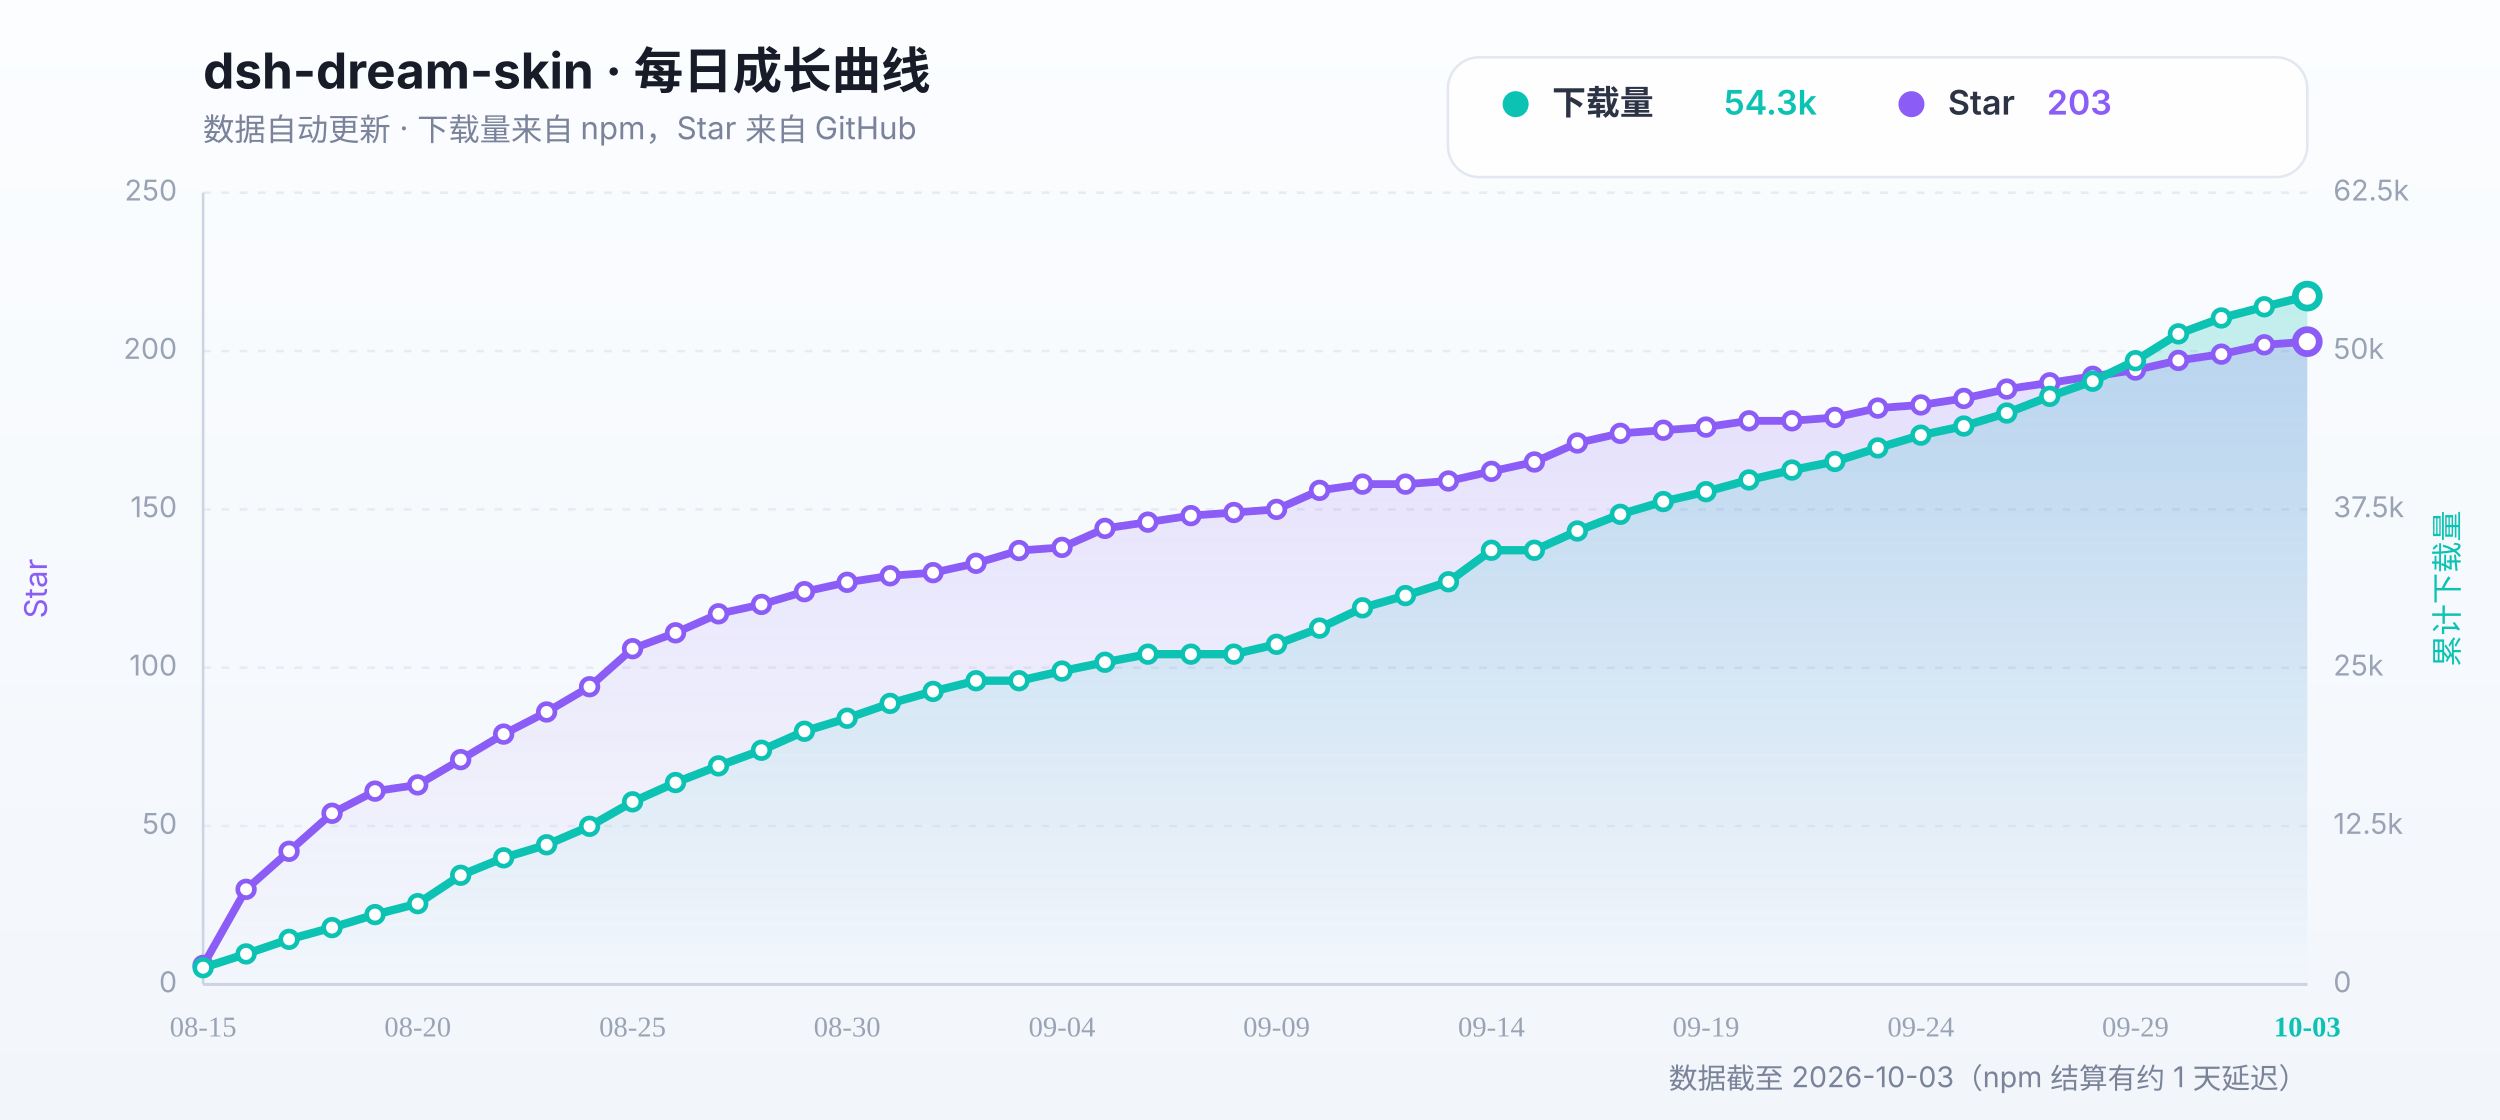
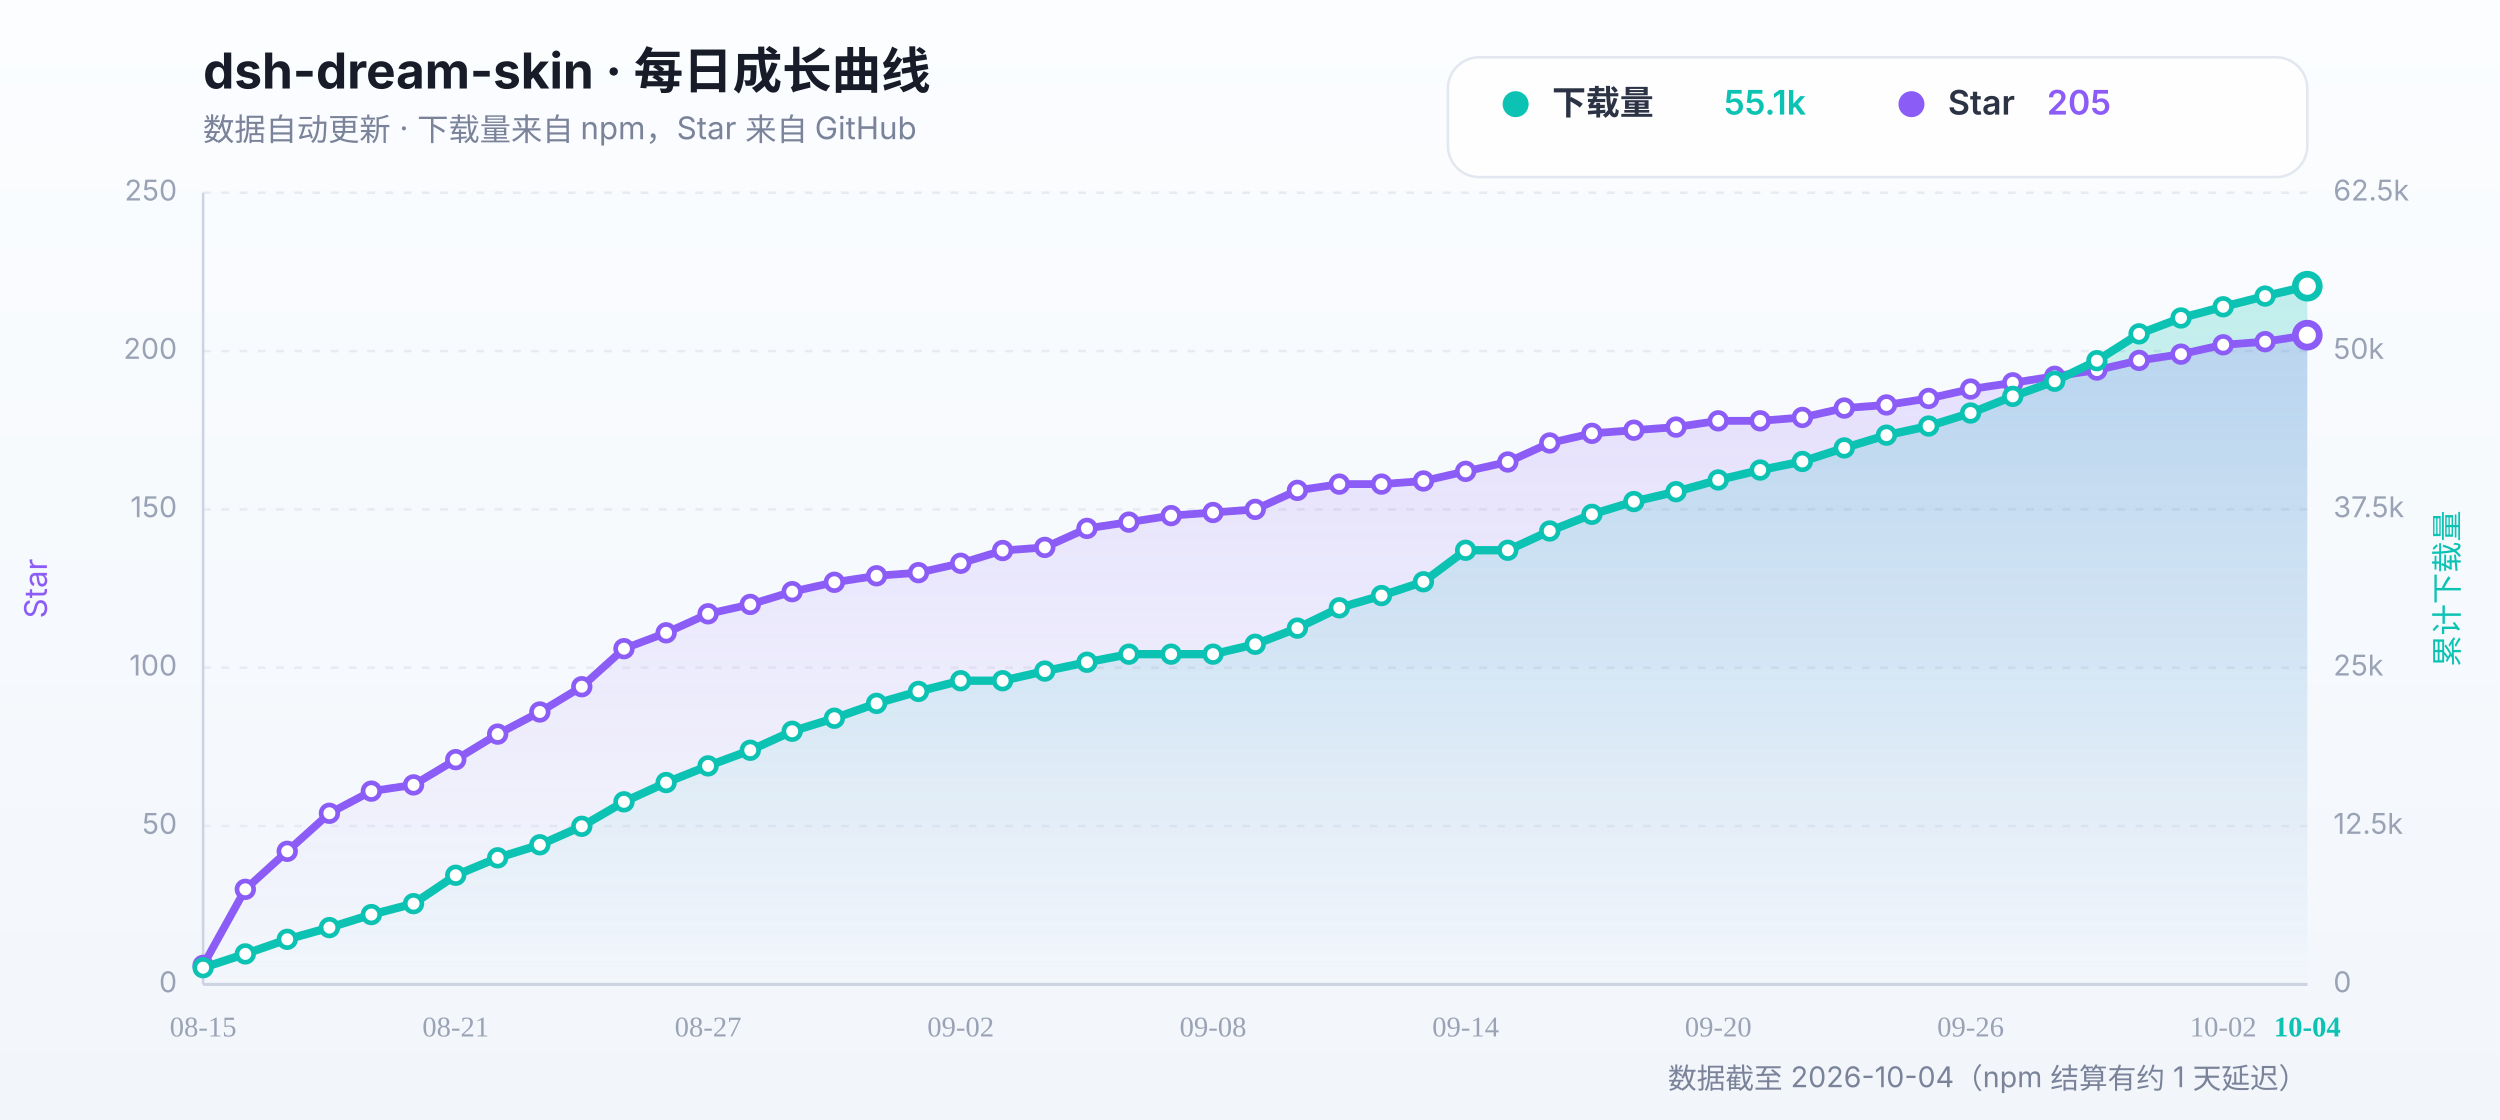
<svg xmlns="http://www.w3.org/2000/svg" width="960" height="430" viewBox="0 0 960 430" role="img" aria-label="dsh-dream-skin 每日 Star 与累计下载量双轴折线图">
  <defs>
    <linearGradient id="gradDl" x1="0" y1="0" x2="0" y2="1">
      <stop offset="0%" stop-color="#0cc2b3" stop-opacity="0.24" />
      <stop offset="100%" stop-color="#0cc2b3" stop-opacity="0" />
    </linearGradient>
    <linearGradient id="gradSt" x1="0" y1="0" x2="0" y2="1">
      <stop offset="0%" stop-color="#8b5cf6" stop-opacity="0.18" />
      <stop offset="100%" stop-color="#8b5cf6" stop-opacity="0" />
    </linearGradient>
    <linearGradient id="bgGrad" x1="0" y1="0" x2="0" y2="1">
      <stop offset="0%" stop-color="#fbfdff" />
      <stop offset="100%" stop-color="#f2f6fb" />
    </linearGradient>
  </defs>
  <rect width="960" height="430" fill="url(#bgGrad)" />
  <g font-family="system-ui,-apple-system,'Segoe UI',sans-serif">
    <text x="18" y="226" font-size="12" fill="#8b5cf6" transform="rotate(-90 18 226)" text-anchor="middle">Star</text>
    <text x="944" y="226" font-size="12" fill="#0cc2b3" transform="rotate(-90 944 226)" text-anchor="middle">累计下载量</text>
  </g>
  <text x="78" y="34" font-size="19" font-weight="700" fill="#171c28" font-family="system-ui,-apple-system,'Segoe UI',sans-serif">dsh-dream-skin · 每日成长曲线</text>
  <text x="78" y="54" font-size="12" fill="#7a8399" font-family="system-ui,-apple-system,'Segoe UI',sans-serif">数据自动更新 · 下载量来自 npm，Star 来自 GitHub</text>
  <g font-family="system-ui,-apple-system,'Segoe UI',sans-serif">
    <rect x="556" y="22" width="330" height="46" rx="12" fill="#ffffff" fill-opacity="0.72" stroke="#e3e8f0" stroke-width="1" />
    <circle cx="582" cy="40" r="5" fill="#0cc2b3" />
    <text x="596" y="44" font-size="13" font-weight="600" fill="#2c3344">下载量</text>
-     <text x="662" y="44" font-size="13" font-weight="600" fill="#0cc2b3">54.3k</text>
+     <text x="662" y="44" font-size="13" font-weight="600" fill="#0cc2b3">55.1k</text>
    <circle cx="734" cy="40" r="5" fill="#8b5cf6" />
    <text x="748" y="44" font-size="13" font-weight="600" fill="#2c3344">Star</text>
-     <text x="786" y="44" font-size="13" font-weight="600" fill="#8b5cf6">203</text>
+     <text x="786" y="44" font-size="13" font-weight="600" fill="#8b5cf6">205</text>
  </g>
  <line x1="78" y1="378.0" x2="886" y2="378.0" stroke="#d3d9e8" stroke-width="1.2" />
  <line x1="78" y1="317.2" x2="886" y2="317.2" stroke="#e8ebf2" stroke-width="1" stroke-dasharray="3 4" />
  <line x1="78" y1="256.4" x2="886" y2="256.4" stroke="#e8ebf2" stroke-width="1" stroke-dasharray="3 4" />
  <line x1="78" y1="195.6" x2="886" y2="195.6" stroke="#e8ebf2" stroke-width="1" stroke-dasharray="3 4" />
  <line x1="78" y1="134.8" x2="886" y2="134.8" stroke="#e8ebf2" stroke-width="1" stroke-dasharray="3 4" />
  <line x1="78" y1="74.0" x2="886" y2="74.0" stroke="#e8ebf2" stroke-width="1" stroke-dasharray="3 4" />
  <g font-family="system-ui,-apple-system,'Segoe UI',sans-serif">
    <text x="68" y="381.0" text-anchor="end" font-size="11" fill="#9aa3b5">0</text>
    <text x="68" y="320.2" text-anchor="end" font-size="11" fill="#9aa3b5">50</text>
    <text x="68" y="259.4" text-anchor="end" font-size="11" fill="#9aa3b5">100</text>
    <text x="68" y="198.6" text-anchor="end" font-size="11" fill="#9aa3b5">150</text>
    <text x="68" y="137.8" text-anchor="end" font-size="11" fill="#9aa3b5">200</text>
    <text x="68" y="77.0" text-anchor="end" font-size="11" fill="#9aa3b5">250</text>
    <text x="896" y="381.0" text-anchor="start" font-size="11" fill="#9aa3b5">0</text>
    <text x="896" y="320.2" text-anchor="start" font-size="11" fill="#9aa3b5">12.5k</text>
    <text x="896" y="259.4" text-anchor="start" font-size="11" fill="#9aa3b5">25k</text>
    <text x="896" y="198.6" text-anchor="start" font-size="11" fill="#9aa3b5">37.5k</text>
    <text x="896" y="137.8" text-anchor="start" font-size="11" fill="#9aa3b5">50k</text>
    <text x="896" y="77.0" text-anchor="start" font-size="11" fill="#9aa3b5">62.5k</text>
  </g>
  <line x1="78" y1="74" x2="78" y2="378" stroke="#cdd3e2" stroke-width="1" />
  <line x1="78" y1="378" x2="886" y2="378" stroke="#cdd3e2" stroke-width="1" />
-   <path d="M 78.0 378.0 L 78.0 371.6 L 94.5 366.3 L 111.0 360.7 L 127.5 356.2 L 144.0 351.2 L 160.4 347.0 L 176.9 336.1 L 193.4 329.4 L 209.9 324.4 L 226.4 317.3 L 242.9 307.9 L 259.4 300.5 L 275.9 294.1 L 292.4 288.1 L 308.9 280.8 L 325.3 275.8 L 341.8 270.1 L 358.3 265.5 L 374.8 261.4 L 391.3 261.4 L 407.8 257.7 L 424.3 254.3 L 440.8 251.2 L 457.3 251.2 L 473.8 251.2 L 490.2 247.4 L 506.7 241.2 L 523.2 233.4 L 539.7 228.7 L 556.2 223.4 L 572.7 211.3 L 589.2 211.3 L 605.7 203.9 L 622.2 197.5 L 638.7 192.6 L 655.1 188.8 L 671.6 184.3 L 688.1 180.5 L 704.6 177.2 L 721.1 172.0 L 737.6 167.1 L 754.1 163.6 L 770.6 158.6 L 787.1 152.2 L 803.6 146.4 L 820.0 138.5 L 836.5 128.2 L 853.0 122.1 L 869.5 117.8 L 886.0 113.7 L 886.0 378.0 Z" fill="url(#gradDl)" stroke="none" />
-   <path d="M 78.0 378.0 L 78.0 370.7 L 94.5 341.5 L 111.0 326.9 L 127.5 312.3 L 144.0 303.8 L 160.4 301.4 L 176.9 291.7 L 193.4 281.9 L 209.9 273.4 L 226.4 263.7 L 242.9 249.1 L 259.4 243.0 L 275.9 235.7 L 292.4 232.1 L 308.9 227.2 L 325.3 223.6 L 341.8 221.1 L 358.3 219.9 L 374.8 216.3 L 391.3 211.4 L 407.8 210.2 L 424.3 202.9 L 440.8 200.5 L 457.3 198.0 L 473.8 196.8 L 490.2 195.6 L 506.7 188.3 L 523.2 185.9 L 539.7 185.9 L 556.2 184.7 L 572.7 181.0 L 589.2 177.4 L 605.7 170.1 L 622.2 166.4 L 638.7 165.2 L 655.1 164.0 L 671.6 161.6 L 688.1 161.6 L 704.6 160.3 L 721.1 156.7 L 737.6 155.5 L 754.1 153.0 L 770.6 149.4 L 787.1 147.0 L 803.6 144.5 L 820.0 142.1 L 836.5 138.4 L 853.0 136.0 L 869.5 132.4 L 886.0 131.2 L 886.0 378.0 Z" fill="url(#gradSt)" stroke="none" />
-   <polyline points="78.0,370.7 94.5,341.5 111.0,326.9 127.5,312.3 144.0,303.8 160.4,301.4 176.9,291.7 193.4,281.9 209.9,273.4 226.4,263.7 242.9,249.1 259.4,243.0 275.9,235.7 292.4,232.1 308.9,227.2 325.3,223.6 341.8,221.1 358.3,219.9 374.8,216.3 391.3,211.4 407.8,210.2 424.3,202.9 440.8,200.5 457.3,198.0 473.8,196.8 490.2,195.6 506.7,188.3 523.2,185.9 539.7,185.9 556.2,184.7 572.7,181.0 589.2,177.4 605.7,170.1 622.2,166.4 638.7,165.2 655.1,164.0 671.6,161.6 688.1,161.6 704.6,160.3 721.1,156.7 737.6,155.5 754.1,153.0 770.6,149.4 787.1,147.0 803.6,144.5 820.0,142.1 836.5,138.4 853.0,136.0 869.5,132.4 886.0,131.2" fill="none" stroke="#8b5cf6" stroke-width="3" stroke-linecap="round" stroke-linejoin="round" />
+   <path d="M 78.0 378.0 L 78.0 371.6 L 94.2 366.3 L 110.3 360.7 L 126.5 356.2 L 142.6 351.2 L 158.8 347.0 L 175.0 336.1 L 191.1 329.4 L 207.3 324.4 L 223.4 317.3 L 239.6 307.9 L 255.8 300.5 L 271.9 294.1 L 288.1 288.1 L 304.2 280.8 L 320.4 275.8 L 336.6 270.1 L 352.7 265.5 L 368.9 261.4 L 385.0 261.4 L 401.2 257.7 L 417.4 254.3 L 433.5 251.2 L 449.7 251.2 L 465.8 251.2 L 482.0 247.4 L 498.2 241.2 L 514.3 233.4 L 530.5 228.7 L 546.6 223.4 L 562.8 211.3 L 579.0 211.3 L 595.1 203.9 L 611.3 197.5 L 627.4 192.6 L 643.6 188.8 L 659.8 184.3 L 675.9 180.5 L 692.1 177.2 L 708.2 172.0 L 724.4 167.1 L 740.6 163.6 L 756.7 158.6 L 772.9 152.2 L 789.0 146.4 L 805.2 138.5 L 821.4 128.2 L 837.5 122.1 L 853.7 117.8 L 869.8 113.7 L 886.0 109.9 L 886.0 378.0 Z" fill="url(#gradDl)" stroke="none" />
+   <path d="M 78.0 378.0 L 78.0 370.7 L 94.2 341.5 L 110.3 326.9 L 126.5 312.3 L 142.6 303.8 L 158.8 301.4 L 175.0 291.7 L 191.1 281.9 L 207.3 273.4 L 223.4 263.7 L 239.6 249.1 L 255.8 243.0 L 271.9 235.7 L 288.1 232.1 L 304.2 227.2 L 320.4 223.6 L 336.6 221.1 L 352.7 219.9 L 368.9 216.3 L 385.0 211.4 L 401.2 210.2 L 417.4 202.9 L 433.5 200.5 L 449.7 198.0 L 465.8 196.8 L 482.0 195.6 L 498.2 188.3 L 514.3 185.9 L 530.5 185.9 L 546.6 184.7 L 562.8 181.0 L 579.0 177.4 L 595.1 170.1 L 611.3 166.4 L 627.4 165.2 L 643.6 164.0 L 659.8 161.6 L 675.9 161.6 L 692.1 160.3 L 708.2 156.7 L 724.4 155.5 L 740.6 153.0 L 756.7 149.4 L 772.9 147.0 L 789.0 144.5 L 805.2 142.1 L 821.4 138.4 L 837.5 136.0 L 853.7 132.4 L 869.8 131.2 L 886.0 128.7 L 886.0 378.0 Z" fill="url(#gradSt)" stroke="none" />
+   <polyline points="78.0,370.7 94.2,341.5 110.3,326.9 126.5,312.3 142.6,303.8 158.8,301.4 175.0,291.7 191.1,281.9 207.3,273.4 223.4,263.7 239.6,249.1 255.8,243.0 271.9,235.7 288.1,232.1 304.2,227.2 320.4,223.6 336.6,221.1 352.7,219.9 368.9,216.3 385.0,211.4 401.2,210.2 417.4,202.9 433.5,200.5 449.7,198.0 465.8,196.8 482.0,195.6 498.2,188.3 514.3,185.9 530.5,185.9 546.6,184.7 562.8,181.0 579.0,177.4 595.1,170.1 611.3,166.4 627.4,165.2 643.6,164.0 659.8,161.6 675.9,161.6 692.1,160.3 708.2,156.7 724.4,155.5 740.6,153.0 756.7,149.4 772.9,147.0 789.0,144.5 805.2,142.1 821.4,138.4 837.5,136.0 853.7,132.4 869.8,131.2 886.0,128.7" fill="none" stroke="#8b5cf6" stroke-width="3" stroke-linecap="round" stroke-linejoin="round" />
  <circle cx="78.0" cy="370.7" r="3.2" fill="#ffffff" stroke="#8b5cf6" stroke-width="1.8" />
-   <circle cx="94.5" cy="341.5" r="3.2" fill="#ffffff" stroke="#8b5cf6" stroke-width="1.8" />
-   <circle cx="111.0" cy="326.9" r="3.2" fill="#ffffff" stroke="#8b5cf6" stroke-width="1.8" />
-   <circle cx="127.5" cy="312.3" r="3.2" fill="#ffffff" stroke="#8b5cf6" stroke-width="1.8" />
-   <circle cx="144.0" cy="303.8" r="3.2" fill="#ffffff" stroke="#8b5cf6" stroke-width="1.8" />
-   <circle cx="160.4" cy="301.4" r="3.2" fill="#ffffff" stroke="#8b5cf6" stroke-width="1.8" />
-   <circle cx="176.9" cy="291.7" r="3.2" fill="#ffffff" stroke="#8b5cf6" stroke-width="1.8" />
-   <circle cx="193.4" cy="281.9" r="3.2" fill="#ffffff" stroke="#8b5cf6" stroke-width="1.8" />
-   <circle cx="209.9" cy="273.4" r="3.2" fill="#ffffff" stroke="#8b5cf6" stroke-width="1.8" />
-   <circle cx="226.4" cy="263.7" r="3.2" fill="#ffffff" stroke="#8b5cf6" stroke-width="1.8" />
-   <circle cx="242.9" cy="249.1" r="3.2" fill="#ffffff" stroke="#8b5cf6" stroke-width="1.8" />
-   <circle cx="259.4" cy="243.0" r="3.2" fill="#ffffff" stroke="#8b5cf6" stroke-width="1.8" />
-   <circle cx="275.9" cy="235.7" r="3.2" fill="#ffffff" stroke="#8b5cf6" stroke-width="1.8" />
-   <circle cx="292.4" cy="232.1" r="3.2" fill="#ffffff" stroke="#8b5cf6" stroke-width="1.8" />
-   <circle cx="308.9" cy="227.2" r="3.2" fill="#ffffff" stroke="#8b5cf6" stroke-width="1.8" />
-   <circle cx="325.3" cy="223.6" r="3.2" fill="#ffffff" stroke="#8b5cf6" stroke-width="1.8" />
-   <circle cx="341.8" cy="221.1" r="3.2" fill="#ffffff" stroke="#8b5cf6" stroke-width="1.8" />
-   <circle cx="358.3" cy="219.9" r="3.2" fill="#ffffff" stroke="#8b5cf6" stroke-width="1.8" />
-   <circle cx="374.8" cy="216.3" r="3.2" fill="#ffffff" stroke="#8b5cf6" stroke-width="1.8" />
-   <circle cx="391.3" cy="211.4" r="3.2" fill="#ffffff" stroke="#8b5cf6" stroke-width="1.8" />
-   <circle cx="407.8" cy="210.2" r="3.2" fill="#ffffff" stroke="#8b5cf6" stroke-width="1.8" />
-   <circle cx="424.3" cy="202.9" r="3.2" fill="#ffffff" stroke="#8b5cf6" stroke-width="1.8" />
-   <circle cx="440.8" cy="200.5" r="3.2" fill="#ffffff" stroke="#8b5cf6" stroke-width="1.8" />
-   <circle cx="457.3" cy="198.0" r="3.2" fill="#ffffff" stroke="#8b5cf6" stroke-width="1.8" />
-   <circle cx="473.8" cy="196.8" r="3.2" fill="#ffffff" stroke="#8b5cf6" stroke-width="1.8" />
-   <circle cx="490.2" cy="195.6" r="3.2" fill="#ffffff" stroke="#8b5cf6" stroke-width="1.8" />
-   <circle cx="506.7" cy="188.3" r="3.2" fill="#ffffff" stroke="#8b5cf6" stroke-width="1.8" />
-   <circle cx="523.2" cy="185.9" r="3.2" fill="#ffffff" stroke="#8b5cf6" stroke-width="1.8" />
-   <circle cx="539.7" cy="185.9" r="3.2" fill="#ffffff" stroke="#8b5cf6" stroke-width="1.8" />
-   <circle cx="556.2" cy="184.7" r="3.2" fill="#ffffff" stroke="#8b5cf6" stroke-width="1.8" />
-   <circle cx="572.7" cy="181.0" r="3.2" fill="#ffffff" stroke="#8b5cf6" stroke-width="1.8" />
-   <circle cx="589.2" cy="177.4" r="3.2" fill="#ffffff" stroke="#8b5cf6" stroke-width="1.8" />
-   <circle cx="605.7" cy="170.1" r="3.2" fill="#ffffff" stroke="#8b5cf6" stroke-width="1.8" />
-   <circle cx="622.2" cy="166.4" r="3.2" fill="#ffffff" stroke="#8b5cf6" stroke-width="1.8" />
-   <circle cx="638.7" cy="165.2" r="3.2" fill="#ffffff" stroke="#8b5cf6" stroke-width="1.8" />
-   <circle cx="655.1" cy="164.0" r="3.2" fill="#ffffff" stroke="#8b5cf6" stroke-width="1.8" />
-   <circle cx="671.6" cy="161.6" r="3.2" fill="#ffffff" stroke="#8b5cf6" stroke-width="1.8" />
-   <circle cx="688.1" cy="161.6" r="3.2" fill="#ffffff" stroke="#8b5cf6" stroke-width="1.8" />
-   <circle cx="704.6" cy="160.3" r="3.2" fill="#ffffff" stroke="#8b5cf6" stroke-width="1.8" />
-   <circle cx="721.1" cy="156.7" r="3.2" fill="#ffffff" stroke="#8b5cf6" stroke-width="1.8" />
-   <circle cx="737.6" cy="155.5" r="3.2" fill="#ffffff" stroke="#8b5cf6" stroke-width="1.8" />
-   <circle cx="754.1" cy="153.0" r="3.2" fill="#ffffff" stroke="#8b5cf6" stroke-width="1.8" />
-   <circle cx="770.6" cy="149.4" r="3.2" fill="#ffffff" stroke="#8b5cf6" stroke-width="1.8" />
-   <circle cx="787.1" cy="147.0" r="3.2" fill="#ffffff" stroke="#8b5cf6" stroke-width="1.8" />
-   <circle cx="803.6" cy="144.5" r="3.2" fill="#ffffff" stroke="#8b5cf6" stroke-width="1.8" />
-   <circle cx="820.0" cy="142.1" r="3.2" fill="#ffffff" stroke="#8b5cf6" stroke-width="1.8" />
-   <circle cx="836.5" cy="138.4" r="3.2" fill="#ffffff" stroke="#8b5cf6" stroke-width="1.8" />
-   <circle cx="853.0" cy="136.0" r="3.2" fill="#ffffff" stroke="#8b5cf6" stroke-width="1.8" />
-   <circle cx="869.5" cy="132.4" r="3.2" fill="#ffffff" stroke="#8b5cf6" stroke-width="1.8" />
-   <circle cx="886.0" cy="131.2" r="4.6" fill="#ffffff" stroke="#8b5cf6" stroke-width="2.6" />
-   <polyline points="78.0,371.6 94.5,366.3 111.0,360.7 127.5,356.2 144.0,351.2 160.4,347.0 176.9,336.1 193.4,329.4 209.9,324.4 226.4,317.3 242.9,307.9 259.4,300.5 275.9,294.1 292.4,288.1 308.9,280.8 325.3,275.8 341.8,270.1 358.3,265.5 374.8,261.4 391.3,261.4 407.8,257.7 424.3,254.3 440.8,251.2 457.3,251.2 473.8,251.2 490.2,247.4 506.7,241.2 523.2,233.4 539.7,228.7 556.2,223.4 572.7,211.3 589.2,211.3 605.7,203.9 622.2,197.5 638.7,192.6 655.1,188.8 671.6,184.3 688.1,180.5 704.6,177.2 721.1,172.0 737.6,167.1 754.1,163.6 770.6,158.6 787.1,152.2 803.6,146.4 820.0,138.5 836.5,128.2 853.0,122.1 869.5,117.8 886.0,113.7" fill="none" stroke="#0cc2b3" stroke-width="3.2" stroke-linecap="round" stroke-linejoin="round" />
+   <circle cx="94.2" cy="341.5" r="3.2" fill="#ffffff" stroke="#8b5cf6" stroke-width="1.8" />
+   <circle cx="110.3" cy="326.9" r="3.2" fill="#ffffff" stroke="#8b5cf6" stroke-width="1.8" />
+   <circle cx="126.5" cy="312.3" r="3.2" fill="#ffffff" stroke="#8b5cf6" stroke-width="1.8" />
+   <circle cx="142.6" cy="303.8" r="3.2" fill="#ffffff" stroke="#8b5cf6" stroke-width="1.8" />
+   <circle cx="158.8" cy="301.4" r="3.2" fill="#ffffff" stroke="#8b5cf6" stroke-width="1.8" />
+   <circle cx="175.0" cy="291.7" r="3.2" fill="#ffffff" stroke="#8b5cf6" stroke-width="1.8" />
+   <circle cx="191.1" cy="281.9" r="3.2" fill="#ffffff" stroke="#8b5cf6" stroke-width="1.8" />
+   <circle cx="207.3" cy="273.4" r="3.2" fill="#ffffff" stroke="#8b5cf6" stroke-width="1.8" />
+   <circle cx="223.4" cy="263.7" r="3.2" fill="#ffffff" stroke="#8b5cf6" stroke-width="1.8" />
+   <circle cx="239.6" cy="249.1" r="3.2" fill="#ffffff" stroke="#8b5cf6" stroke-width="1.8" />
+   <circle cx="255.8" cy="243.0" r="3.2" fill="#ffffff" stroke="#8b5cf6" stroke-width="1.8" />
+   <circle cx="271.9" cy="235.7" r="3.2" fill="#ffffff" stroke="#8b5cf6" stroke-width="1.8" />
+   <circle cx="288.1" cy="232.1" r="3.2" fill="#ffffff" stroke="#8b5cf6" stroke-width="1.8" />
+   <circle cx="304.2" cy="227.2" r="3.2" fill="#ffffff" stroke="#8b5cf6" stroke-width="1.8" />
+   <circle cx="320.4" cy="223.6" r="3.2" fill="#ffffff" stroke="#8b5cf6" stroke-width="1.8" />
+   <circle cx="336.6" cy="221.1" r="3.2" fill="#ffffff" stroke="#8b5cf6" stroke-width="1.8" />
+   <circle cx="352.7" cy="219.9" r="3.2" fill="#ffffff" stroke="#8b5cf6" stroke-width="1.8" />
+   <circle cx="368.9" cy="216.3" r="3.2" fill="#ffffff" stroke="#8b5cf6" stroke-width="1.8" />
+   <circle cx="385.0" cy="211.4" r="3.2" fill="#ffffff" stroke="#8b5cf6" stroke-width="1.8" />
+   <circle cx="401.2" cy="210.2" r="3.2" fill="#ffffff" stroke="#8b5cf6" stroke-width="1.8" />
+   <circle cx="417.4" cy="202.9" r="3.2" fill="#ffffff" stroke="#8b5cf6" stroke-width="1.8" />
+   <circle cx="433.5" cy="200.5" r="3.2" fill="#ffffff" stroke="#8b5cf6" stroke-width="1.8" />
+   <circle cx="449.7" cy="198.0" r="3.2" fill="#ffffff" stroke="#8b5cf6" stroke-width="1.8" />
+   <circle cx="465.8" cy="196.8" r="3.2" fill="#ffffff" stroke="#8b5cf6" stroke-width="1.8" />
+   <circle cx="482.0" cy="195.6" r="3.2" fill="#ffffff" stroke="#8b5cf6" stroke-width="1.8" />
+   <circle cx="498.2" cy="188.3" r="3.2" fill="#ffffff" stroke="#8b5cf6" stroke-width="1.8" />
+   <circle cx="514.3" cy="185.9" r="3.2" fill="#ffffff" stroke="#8b5cf6" stroke-width="1.8" />
+   <circle cx="530.5" cy="185.9" r="3.2" fill="#ffffff" stroke="#8b5cf6" stroke-width="1.8" />
+   <circle cx="546.6" cy="184.7" r="3.2" fill="#ffffff" stroke="#8b5cf6" stroke-width="1.8" />
+   <circle cx="562.8" cy="181.0" r="3.2" fill="#ffffff" stroke="#8b5cf6" stroke-width="1.8" />
+   <circle cx="579.0" cy="177.4" r="3.2" fill="#ffffff" stroke="#8b5cf6" stroke-width="1.8" />
+   <circle cx="595.1" cy="170.1" r="3.2" fill="#ffffff" stroke="#8b5cf6" stroke-width="1.8" />
+   <circle cx="611.3" cy="166.4" r="3.2" fill="#ffffff" stroke="#8b5cf6" stroke-width="1.8" />
+   <circle cx="627.4" cy="165.2" r="3.2" fill="#ffffff" stroke="#8b5cf6" stroke-width="1.8" />
+   <circle cx="643.6" cy="164.0" r="3.2" fill="#ffffff" stroke="#8b5cf6" stroke-width="1.8" />
+   <circle cx="659.8" cy="161.6" r="3.2" fill="#ffffff" stroke="#8b5cf6" stroke-width="1.8" />
+   <circle cx="675.9" cy="161.6" r="3.2" fill="#ffffff" stroke="#8b5cf6" stroke-width="1.8" />
+   <circle cx="692.1" cy="160.3" r="3.2" fill="#ffffff" stroke="#8b5cf6" stroke-width="1.8" />
+   <circle cx="708.2" cy="156.7" r="3.2" fill="#ffffff" stroke="#8b5cf6" stroke-width="1.8" />
+   <circle cx="724.4" cy="155.5" r="3.2" fill="#ffffff" stroke="#8b5cf6" stroke-width="1.8" />
+   <circle cx="740.6" cy="153.0" r="3.2" fill="#ffffff" stroke="#8b5cf6" stroke-width="1.8" />
+   <circle cx="756.7" cy="149.4" r="3.2" fill="#ffffff" stroke="#8b5cf6" stroke-width="1.8" />
+   <circle cx="772.9" cy="147.0" r="3.2" fill="#ffffff" stroke="#8b5cf6" stroke-width="1.8" />
+   <circle cx="789.0" cy="144.5" r="3.2" fill="#ffffff" stroke="#8b5cf6" stroke-width="1.8" />
+   <circle cx="805.2" cy="142.1" r="3.2" fill="#ffffff" stroke="#8b5cf6" stroke-width="1.8" />
+   <circle cx="821.4" cy="138.4" r="3.2" fill="#ffffff" stroke="#8b5cf6" stroke-width="1.8" />
+   <circle cx="837.5" cy="136.0" r="3.2" fill="#ffffff" stroke="#8b5cf6" stroke-width="1.8" />
+   <circle cx="853.7" cy="132.4" r="3.2" fill="#ffffff" stroke="#8b5cf6" stroke-width="1.8" />
+   <circle cx="869.8" cy="131.2" r="3.2" fill="#ffffff" stroke="#8b5cf6" stroke-width="1.8" />
+   <circle cx="886.0" cy="128.7" r="4.6" fill="#ffffff" stroke="#8b5cf6" stroke-width="2.6" />
+   <polyline points="78.0,371.6 94.2,366.3 110.3,360.7 126.5,356.2 142.6,351.2 158.8,347.0 175.0,336.1 191.1,329.4 207.3,324.4 223.4,317.3 239.6,307.9 255.8,300.5 271.9,294.1 288.1,288.1 304.2,280.8 320.4,275.8 336.6,270.1 352.7,265.5 368.9,261.4 385.0,261.4 401.2,257.7 417.4,254.3 433.5,251.2 449.7,251.2 465.8,251.2 482.0,247.4 498.2,241.2 514.3,233.4 530.5,228.7 546.6,223.4 562.8,211.3 579.0,211.3 595.1,203.9 611.3,197.5 627.4,192.6 643.6,188.8 659.8,184.3 675.9,180.5 692.1,177.2 708.2,172.0 724.4,167.1 740.6,163.6 756.7,158.6 772.9,152.2 789.0,146.4 805.2,138.5 821.4,128.2 837.5,122.1 853.7,117.8 869.8,113.7 886.0,109.9" fill="none" stroke="#0cc2b3" stroke-width="3.2" stroke-linecap="round" stroke-linejoin="round" />
  <circle cx="78.0" cy="371.6" r="3.2" fill="#ffffff" stroke="#0cc2b3" stroke-width="1.8" />
-   <circle cx="94.5" cy="366.3" r="3.2" fill="#ffffff" stroke="#0cc2b3" stroke-width="1.8" />
-   <circle cx="111.0" cy="360.7" r="3.2" fill="#ffffff" stroke="#0cc2b3" stroke-width="1.8" />
-   <circle cx="127.5" cy="356.2" r="3.2" fill="#ffffff" stroke="#0cc2b3" stroke-width="1.8" />
-   <circle cx="144.0" cy="351.2" r="3.2" fill="#ffffff" stroke="#0cc2b3" stroke-width="1.8" />
-   <circle cx="160.4" cy="347.0" r="3.2" fill="#ffffff" stroke="#0cc2b3" stroke-width="1.8" />
-   <circle cx="176.9" cy="336.1" r="3.2" fill="#ffffff" stroke="#0cc2b3" stroke-width="1.8" />
-   <circle cx="193.4" cy="329.4" r="3.2" fill="#ffffff" stroke="#0cc2b3" stroke-width="1.8" />
-   <circle cx="209.9" cy="324.4" r="3.2" fill="#ffffff" stroke="#0cc2b3" stroke-width="1.8" />
-   <circle cx="226.4" cy="317.3" r="3.2" fill="#ffffff" stroke="#0cc2b3" stroke-width="1.8" />
-   <circle cx="242.9" cy="307.9" r="3.2" fill="#ffffff" stroke="#0cc2b3" stroke-width="1.8" />
-   <circle cx="259.4" cy="300.5" r="3.2" fill="#ffffff" stroke="#0cc2b3" stroke-width="1.8" />
-   <circle cx="275.9" cy="294.1" r="3.2" fill="#ffffff" stroke="#0cc2b3" stroke-width="1.8" />
-   <circle cx="292.4" cy="288.1" r="3.2" fill="#ffffff" stroke="#0cc2b3" stroke-width="1.8" />
-   <circle cx="308.9" cy="280.8" r="3.2" fill="#ffffff" stroke="#0cc2b3" stroke-width="1.8" />
-   <circle cx="325.3" cy="275.8" r="3.2" fill="#ffffff" stroke="#0cc2b3" stroke-width="1.8" />
-   <circle cx="341.8" cy="270.1" r="3.2" fill="#ffffff" stroke="#0cc2b3" stroke-width="1.8" />
-   <circle cx="358.3" cy="265.5" r="3.2" fill="#ffffff" stroke="#0cc2b3" stroke-width="1.8" />
-   <circle cx="374.8" cy="261.4" r="3.2" fill="#ffffff" stroke="#0cc2b3" stroke-width="1.8" />
-   <circle cx="391.3" cy="261.4" r="3.2" fill="#ffffff" stroke="#0cc2b3" stroke-width="1.8" />
-   <circle cx="407.8" cy="257.7" r="3.2" fill="#ffffff" stroke="#0cc2b3" stroke-width="1.8" />
-   <circle cx="424.3" cy="254.3" r="3.2" fill="#ffffff" stroke="#0cc2b3" stroke-width="1.8" />
-   <circle cx="440.8" cy="251.2" r="3.2" fill="#ffffff" stroke="#0cc2b3" stroke-width="1.8" />
-   <circle cx="457.3" cy="251.2" r="3.2" fill="#ffffff" stroke="#0cc2b3" stroke-width="1.8" />
-   <circle cx="473.8" cy="251.2" r="3.2" fill="#ffffff" stroke="#0cc2b3" stroke-width="1.8" />
-   <circle cx="490.2" cy="247.4" r="3.2" fill="#ffffff" stroke="#0cc2b3" stroke-width="1.8" />
-   <circle cx="506.7" cy="241.2" r="3.2" fill="#ffffff" stroke="#0cc2b3" stroke-width="1.8" />
-   <circle cx="523.2" cy="233.4" r="3.2" fill="#ffffff" stroke="#0cc2b3" stroke-width="1.8" />
-   <circle cx="539.7" cy="228.7" r="3.2" fill="#ffffff" stroke="#0cc2b3" stroke-width="1.8" />
-   <circle cx="556.2" cy="223.4" r="3.2" fill="#ffffff" stroke="#0cc2b3" stroke-width="1.8" />
-   <circle cx="572.7" cy="211.3" r="3.2" fill="#ffffff" stroke="#0cc2b3" stroke-width="1.8" />
-   <circle cx="589.2" cy="211.3" r="3.2" fill="#ffffff" stroke="#0cc2b3" stroke-width="1.8" />
-   <circle cx="605.7" cy="203.9" r="3.2" fill="#ffffff" stroke="#0cc2b3" stroke-width="1.8" />
-   <circle cx="622.2" cy="197.5" r="3.2" fill="#ffffff" stroke="#0cc2b3" stroke-width="1.8" />
-   <circle cx="638.7" cy="192.6" r="3.2" fill="#ffffff" stroke="#0cc2b3" stroke-width="1.8" />
-   <circle cx="655.1" cy="188.8" r="3.2" fill="#ffffff" stroke="#0cc2b3" stroke-width="1.8" />
-   <circle cx="671.6" cy="184.3" r="3.2" fill="#ffffff" stroke="#0cc2b3" stroke-width="1.8" />
-   <circle cx="688.1" cy="180.5" r="3.2" fill="#ffffff" stroke="#0cc2b3" stroke-width="1.8" />
-   <circle cx="704.6" cy="177.2" r="3.2" fill="#ffffff" stroke="#0cc2b3" stroke-width="1.8" />
-   <circle cx="721.1" cy="172.0" r="3.2" fill="#ffffff" stroke="#0cc2b3" stroke-width="1.8" />
-   <circle cx="737.6" cy="167.1" r="3.2" fill="#ffffff" stroke="#0cc2b3" stroke-width="1.8" />
-   <circle cx="754.1" cy="163.6" r="3.2" fill="#ffffff" stroke="#0cc2b3" stroke-width="1.8" />
-   <circle cx="770.6" cy="158.6" r="3.2" fill="#ffffff" stroke="#0cc2b3" stroke-width="1.8" />
-   <circle cx="787.1" cy="152.2" r="3.2" fill="#ffffff" stroke="#0cc2b3" stroke-width="1.8" />
-   <circle cx="803.6" cy="146.4" r="3.2" fill="#ffffff" stroke="#0cc2b3" stroke-width="1.8" />
-   <circle cx="820.0" cy="138.5" r="3.2" fill="#ffffff" stroke="#0cc2b3" stroke-width="1.8" />
-   <circle cx="836.5" cy="128.2" r="3.2" fill="#ffffff" stroke="#0cc2b3" stroke-width="1.8" />
-   <circle cx="853.0" cy="122.1" r="3.2" fill="#ffffff" stroke="#0cc2b3" stroke-width="1.8" />
-   <circle cx="869.5" cy="117.8" r="3.2" fill="#ffffff" stroke="#0cc2b3" stroke-width="1.8" />
-   <circle cx="886.0" cy="113.7" r="4.6" fill="#ffffff" stroke="#0cc2b3" stroke-width="2.6" />
+   <circle cx="94.2" cy="366.3" r="3.2" fill="#ffffff" stroke="#0cc2b3" stroke-width="1.8" />
+   <circle cx="110.3" cy="360.7" r="3.2" fill="#ffffff" stroke="#0cc2b3" stroke-width="1.8" />
+   <circle cx="126.5" cy="356.2" r="3.2" fill="#ffffff" stroke="#0cc2b3" stroke-width="1.8" />
+   <circle cx="142.6" cy="351.2" r="3.2" fill="#ffffff" stroke="#0cc2b3" stroke-width="1.8" />
+   <circle cx="158.8" cy="347.0" r="3.2" fill="#ffffff" stroke="#0cc2b3" stroke-width="1.8" />
+   <circle cx="175.0" cy="336.1" r="3.2" fill="#ffffff" stroke="#0cc2b3" stroke-width="1.8" />
+   <circle cx="191.1" cy="329.4" r="3.2" fill="#ffffff" stroke="#0cc2b3" stroke-width="1.8" />
+   <circle cx="207.3" cy="324.4" r="3.2" fill="#ffffff" stroke="#0cc2b3" stroke-width="1.8" />
+   <circle cx="223.4" cy="317.3" r="3.2" fill="#ffffff" stroke="#0cc2b3" stroke-width="1.8" />
+   <circle cx="239.6" cy="307.9" r="3.2" fill="#ffffff" stroke="#0cc2b3" stroke-width="1.8" />
+   <circle cx="255.8" cy="300.5" r="3.2" fill="#ffffff" stroke="#0cc2b3" stroke-width="1.8" />
+   <circle cx="271.9" cy="294.1" r="3.2" fill="#ffffff" stroke="#0cc2b3" stroke-width="1.8" />
+   <circle cx="288.1" cy="288.1" r="3.2" fill="#ffffff" stroke="#0cc2b3" stroke-width="1.8" />
+   <circle cx="304.2" cy="280.8" r="3.2" fill="#ffffff" stroke="#0cc2b3" stroke-width="1.8" />
+   <circle cx="320.4" cy="275.8" r="3.2" fill="#ffffff" stroke="#0cc2b3" stroke-width="1.8" />
+   <circle cx="336.6" cy="270.1" r="3.2" fill="#ffffff" stroke="#0cc2b3" stroke-width="1.8" />
+   <circle cx="352.7" cy="265.5" r="3.2" fill="#ffffff" stroke="#0cc2b3" stroke-width="1.8" />
+   <circle cx="368.9" cy="261.4" r="3.2" fill="#ffffff" stroke="#0cc2b3" stroke-width="1.8" />
+   <circle cx="385.0" cy="261.4" r="3.2" fill="#ffffff" stroke="#0cc2b3" stroke-width="1.8" />
+   <circle cx="401.2" cy="257.7" r="3.2" fill="#ffffff" stroke="#0cc2b3" stroke-width="1.8" />
+   <circle cx="417.4" cy="254.3" r="3.2" fill="#ffffff" stroke="#0cc2b3" stroke-width="1.8" />
+   <circle cx="433.5" cy="251.2" r="3.2" fill="#ffffff" stroke="#0cc2b3" stroke-width="1.8" />
+   <circle cx="449.7" cy="251.2" r="3.2" fill="#ffffff" stroke="#0cc2b3" stroke-width="1.8" />
+   <circle cx="465.8" cy="251.2" r="3.2" fill="#ffffff" stroke="#0cc2b3" stroke-width="1.8" />
+   <circle cx="482.0" cy="247.4" r="3.2" fill="#ffffff" stroke="#0cc2b3" stroke-width="1.8" />
+   <circle cx="498.2" cy="241.2" r="3.2" fill="#ffffff" stroke="#0cc2b3" stroke-width="1.8" />
+   <circle cx="514.3" cy="233.4" r="3.2" fill="#ffffff" stroke="#0cc2b3" stroke-width="1.8" />
+   <circle cx="530.5" cy="228.7" r="3.2" fill="#ffffff" stroke="#0cc2b3" stroke-width="1.8" />
+   <circle cx="546.6" cy="223.4" r="3.2" fill="#ffffff" stroke="#0cc2b3" stroke-width="1.8" />
+   <circle cx="562.8" cy="211.3" r="3.2" fill="#ffffff" stroke="#0cc2b3" stroke-width="1.8" />
+   <circle cx="579.0" cy="211.3" r="3.2" fill="#ffffff" stroke="#0cc2b3" stroke-width="1.8" />
+   <circle cx="595.1" cy="203.9" r="3.2" fill="#ffffff" stroke="#0cc2b3" stroke-width="1.8" />
+   <circle cx="611.3" cy="197.5" r="3.2" fill="#ffffff" stroke="#0cc2b3" stroke-width="1.8" />
+   <circle cx="627.4" cy="192.6" r="3.2" fill="#ffffff" stroke="#0cc2b3" stroke-width="1.8" />
+   <circle cx="643.6" cy="188.8" r="3.2" fill="#ffffff" stroke="#0cc2b3" stroke-width="1.8" />
+   <circle cx="659.8" cy="184.3" r="3.2" fill="#ffffff" stroke="#0cc2b3" stroke-width="1.8" />
+   <circle cx="675.9" cy="180.5" r="3.2" fill="#ffffff" stroke="#0cc2b3" stroke-width="1.8" />
+   <circle cx="692.1" cy="177.2" r="3.2" fill="#ffffff" stroke="#0cc2b3" stroke-width="1.8" />
+   <circle cx="708.2" cy="172.0" r="3.2" fill="#ffffff" stroke="#0cc2b3" stroke-width="1.8" />
+   <circle cx="724.4" cy="167.1" r="3.2" fill="#ffffff" stroke="#0cc2b3" stroke-width="1.8" />
+   <circle cx="740.6" cy="163.6" r="3.2" fill="#ffffff" stroke="#0cc2b3" stroke-width="1.8" />
+   <circle cx="756.7" cy="158.6" r="3.2" fill="#ffffff" stroke="#0cc2b3" stroke-width="1.8" />
+   <circle cx="772.9" cy="152.2" r="3.2" fill="#ffffff" stroke="#0cc2b3" stroke-width="1.8" />
+   <circle cx="789.0" cy="146.4" r="3.2" fill="#ffffff" stroke="#0cc2b3" stroke-width="1.8" />
+   <circle cx="805.2" cy="138.5" r="3.2" fill="#ffffff" stroke="#0cc2b3" stroke-width="1.8" />
+   <circle cx="821.4" cy="128.2" r="3.2" fill="#ffffff" stroke="#0cc2b3" stroke-width="1.8" />
+   <circle cx="837.5" cy="122.1" r="3.2" fill="#ffffff" stroke="#0cc2b3" stroke-width="1.8" />
+   <circle cx="853.7" cy="117.8" r="3.2" fill="#ffffff" stroke="#0cc2b3" stroke-width="1.8" />
+   <circle cx="869.8" cy="113.7" r="3.2" fill="#ffffff" stroke="#0cc2b3" stroke-width="1.8" />
+   <circle cx="886.0" cy="109.9" r="4.6" fill="#ffffff" stroke="#0cc2b3" stroke-width="2.6" />
  <text x="78.0" y="398" text-anchor="middle" font-size="11" fill="#9aa3b5">08-15</text>
-   <text x="160.4" y="398" text-anchor="middle" font-size="11" fill="#9aa3b5">08-20</text>
-   <text x="242.9" y="398" text-anchor="middle" font-size="11" fill="#9aa3b5">08-25</text>
-   <text x="325.3" y="398" text-anchor="middle" font-size="11" fill="#9aa3b5">08-30</text>
-   <text x="407.8" y="398" text-anchor="middle" font-size="11" fill="#9aa3b5">09-04</text>
-   <text x="490.2" y="398" text-anchor="middle" font-size="11" fill="#9aa3b5">09-09</text>
-   <text x="572.7" y="398" text-anchor="middle" font-size="11" fill="#9aa3b5">09-14</text>
-   <text x="655.1" y="398" text-anchor="middle" font-size="11" fill="#9aa3b5">09-19</text>
-   <text x="737.6" y="398" text-anchor="middle" font-size="11" fill="#9aa3b5">09-24</text>
-   <text x="820.0" y="398" text-anchor="middle" font-size="11" fill="#9aa3b5">09-29</text>
-   <text x="886.0" y="398" text-anchor="middle" font-size="11" fill="#0cc2b3" font-weight="600">10-03</text>
-   <text x="886" y="418" text-anchor="end" font-size="11" fill="#7a8399" font-family="system-ui,-apple-system,'Segoe UI',sans-serif">数据截至 2026-10-03（npm 结算有约 1 天延迟）</text>
+   <text x="175.0" y="398" text-anchor="middle" font-size="11" fill="#9aa3b5">08-21</text>
+   <text x="271.9" y="398" text-anchor="middle" font-size="11" fill="#9aa3b5">08-27</text>
+   <text x="368.9" y="398" text-anchor="middle" font-size="11" fill="#9aa3b5">09-02</text>
+   <text x="465.8" y="398" text-anchor="middle" font-size="11" fill="#9aa3b5">09-08</text>
+   <text x="562.8" y="398" text-anchor="middle" font-size="11" fill="#9aa3b5">09-14</text>
+   <text x="659.8" y="398" text-anchor="middle" font-size="11" fill="#9aa3b5">09-20</text>
+   <text x="756.7" y="398" text-anchor="middle" font-size="11" fill="#9aa3b5">09-26</text>
+   <text x="853.7" y="398" text-anchor="middle" font-size="11" fill="#9aa3b5">10-02</text>
+   <text x="886.0" y="398" text-anchor="middle" font-size="11" fill="#0cc2b3" font-weight="600">10-04</text>
+   <text x="886" y="418" text-anchor="end" font-size="11" fill="#7a8399" font-family="system-ui,-apple-system,'Segoe UI',sans-serif">数据截至 2026-10-04（npm 结算有约 1 天延迟）</text>
</svg>
